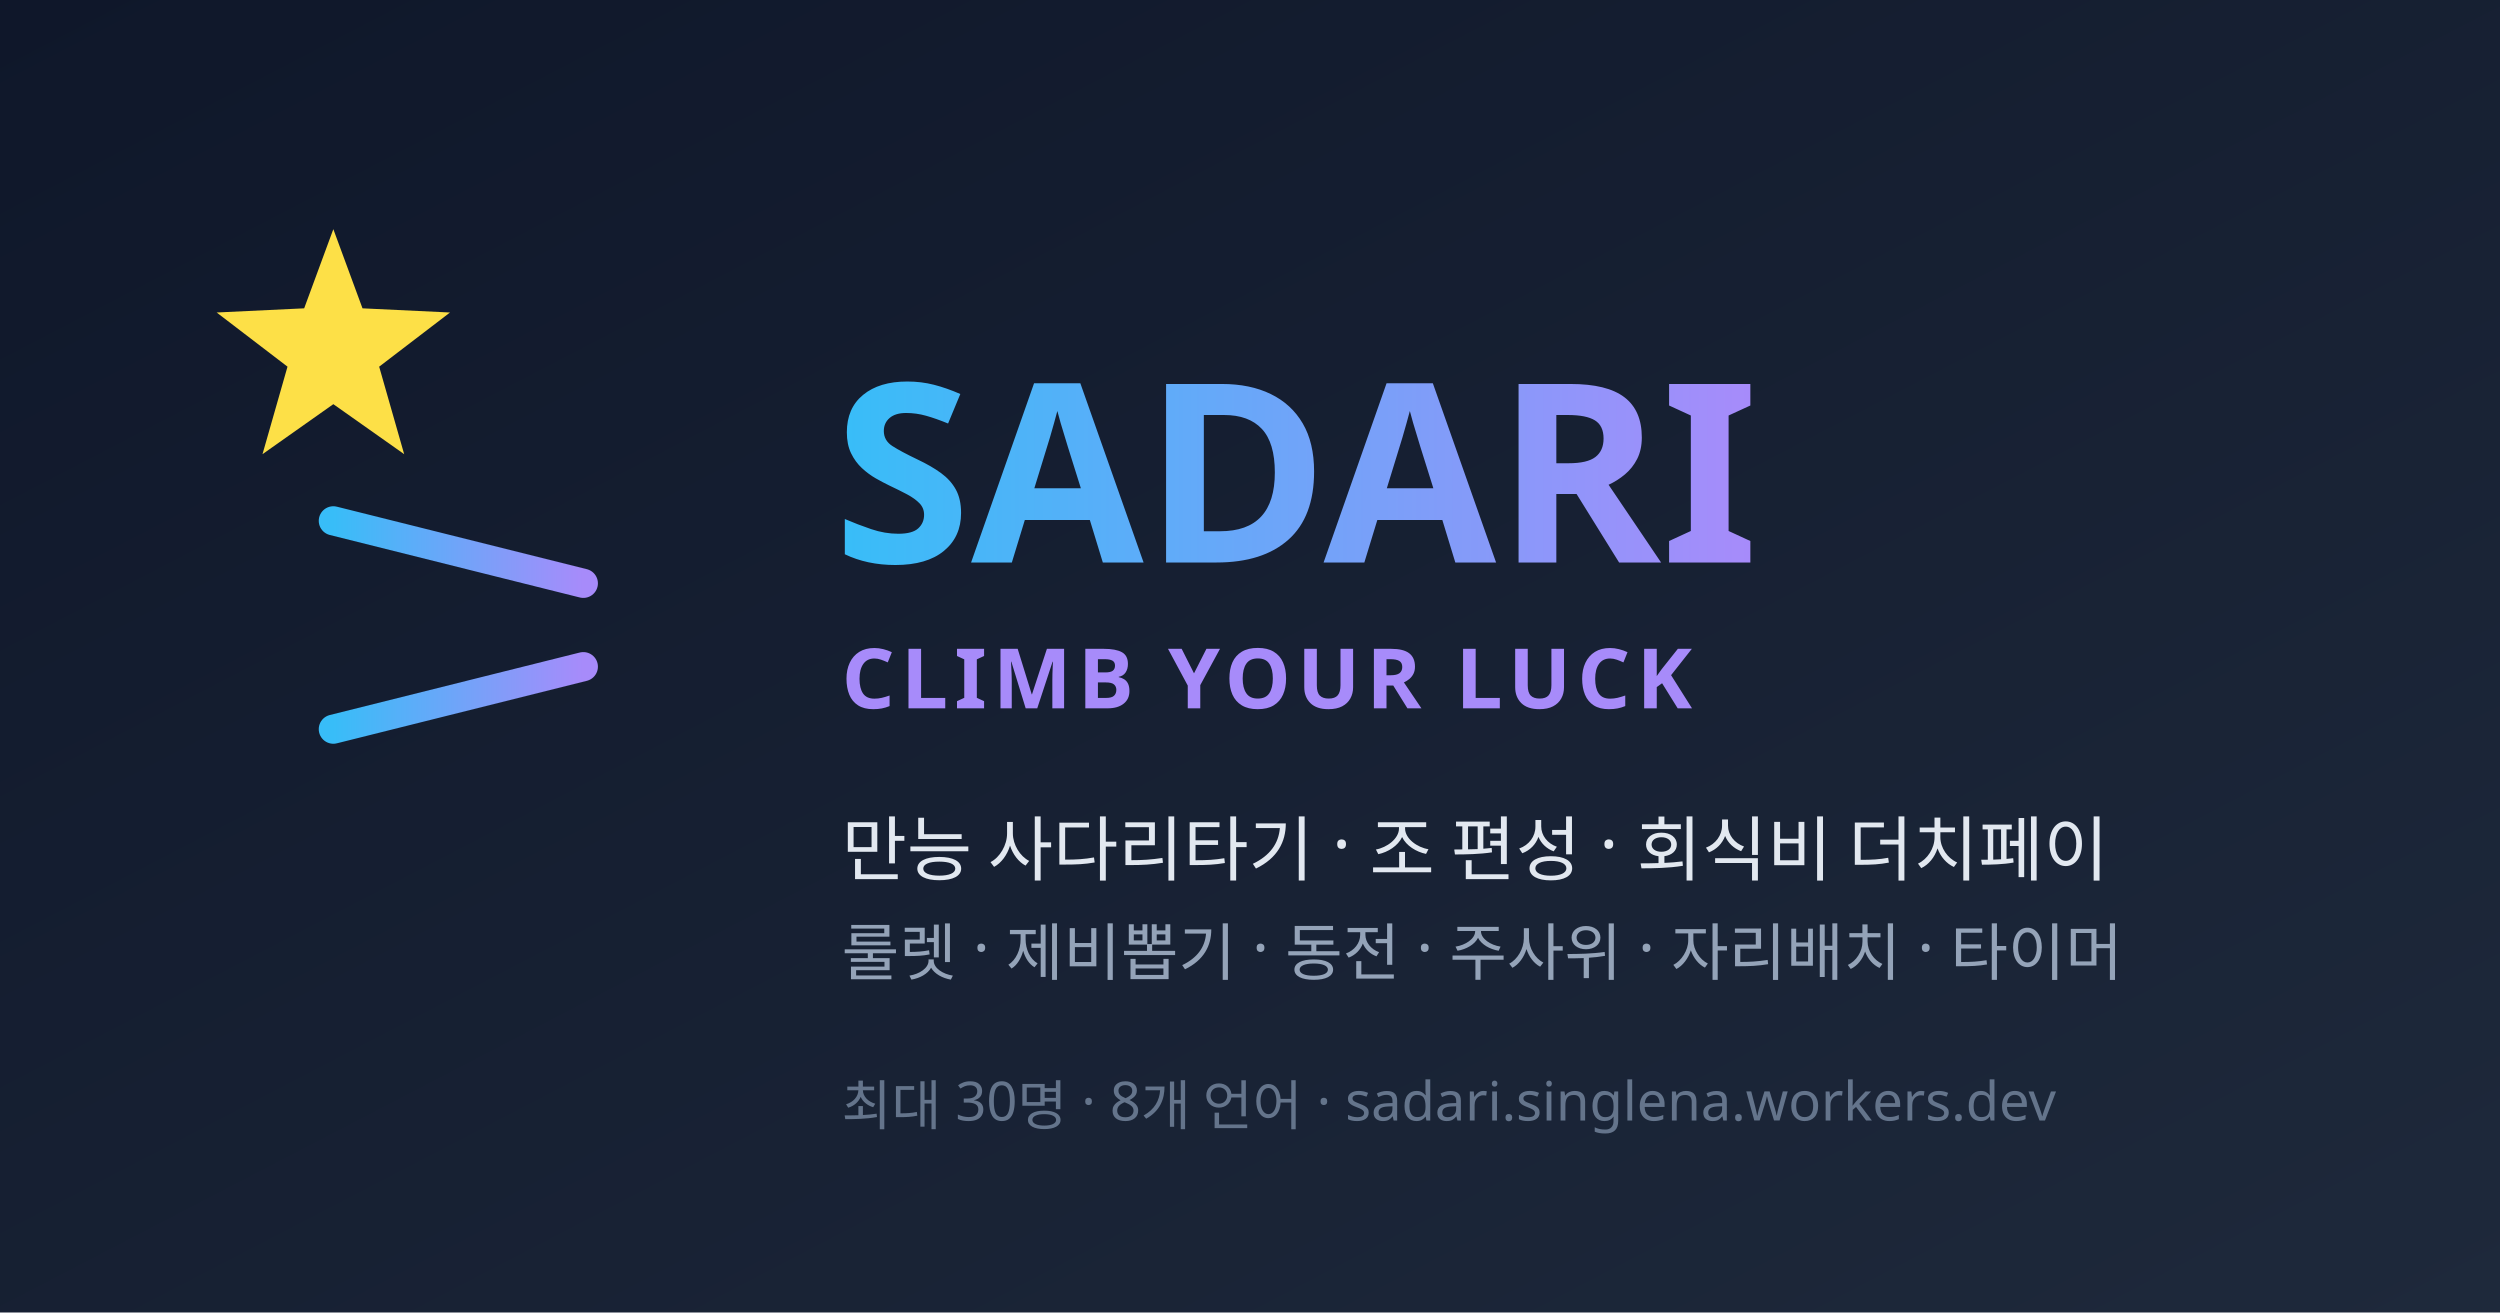
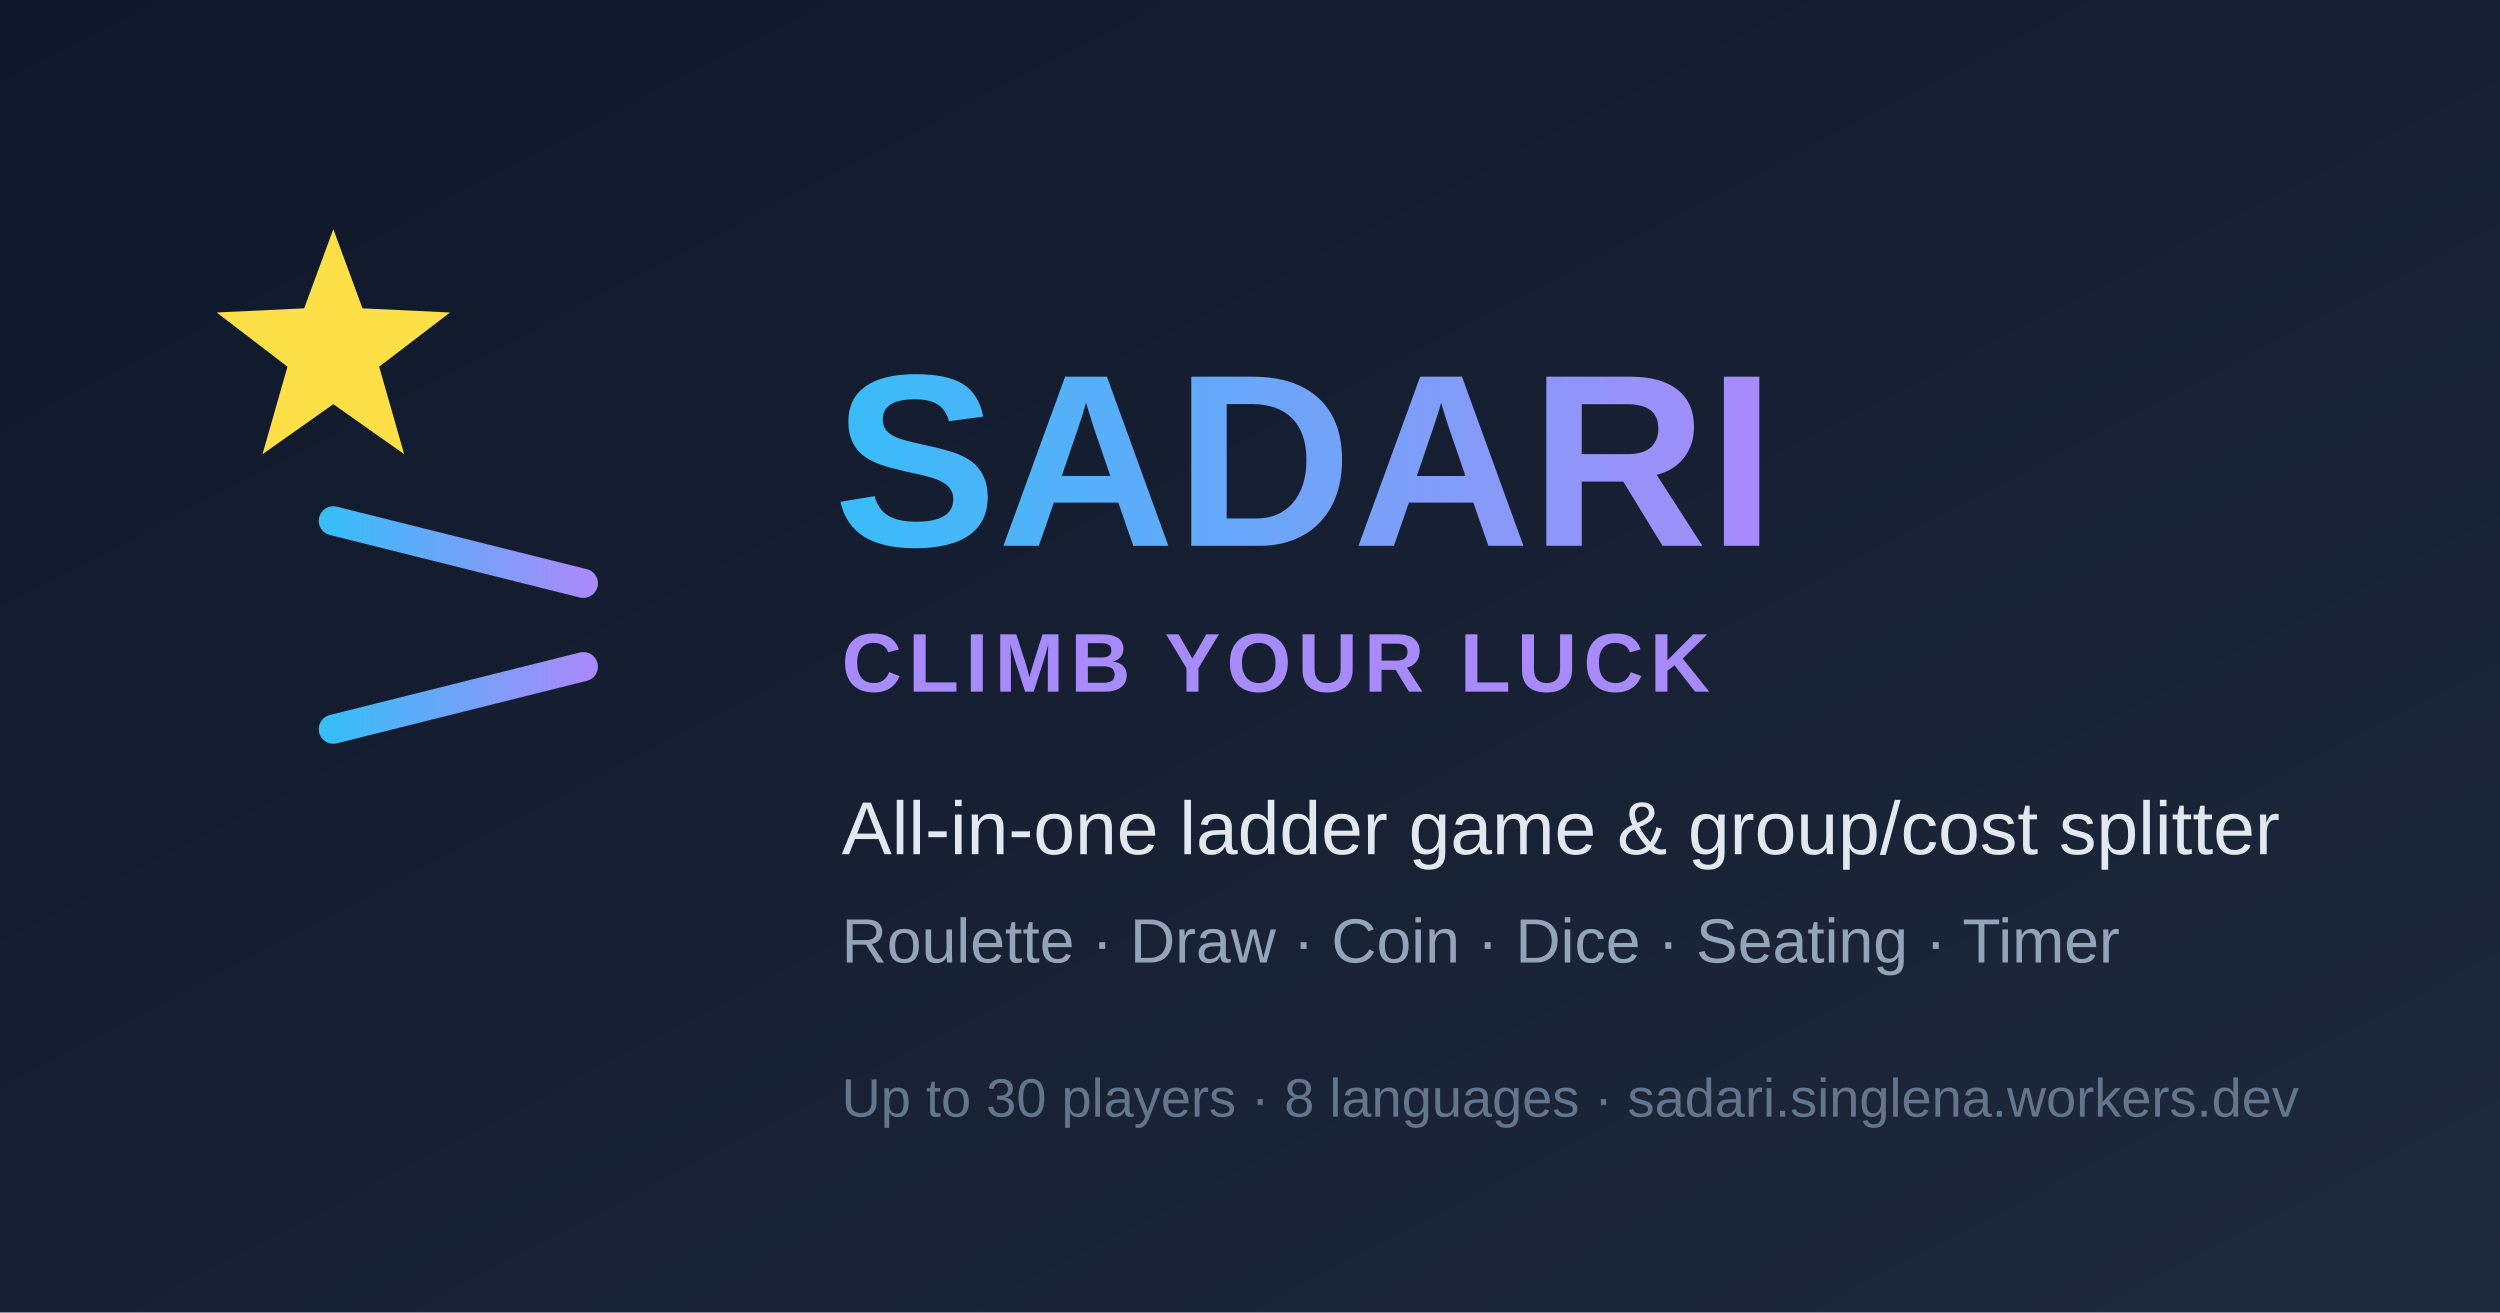
<svg xmlns="http://www.w3.org/2000/svg" width="1200" height="630" viewBox="0 0 1200 630">
  <defs>
    <linearGradient id="bg" x1="0" y1="0" x2="1" y2="1">
      <stop offset="0" stop-color="#0f172a" />
      <stop offset="1" stop-color="#1e293b" />
    </linearGradient>
    <linearGradient id="brand" x1="0" y1="0" x2="1" y2="0">
      <stop offset="0" stop-color="#38bdf8" />
      <stop offset="1" stop-color="#a78bfa" />
    </linearGradient>
  </defs>
  <rect width="1200" height="630" fill="url(#bg)" />
  <g transform="translate(120,150)" stroke="url(#brand)" stroke-width="14" stroke-linecap="round" fill="none">
    <line x1="40" y1="40" x2="40" y2="300" />
    <line x1="160" y1="40" x2="160" y2="300" />
    <line x1="40" y1="100" x2="160" y2="130" />
    <line x1="40" y1="200" x2="160" y2="170" />
    <line x1="40" y1="250" x2="160" y2="250" />
  </g>
  <polygon points="200,70 214,108 256,110 222,136 234,178 200,154 166,178 178,136 144,110 186,108" fill="#fde047" transform="translate(-40,40)" />
-   <text x="400" y="270" font-family="Segoe UI, sans-serif" font-size="120" font-weight="800" fill="url(#brand)">SADARI</text>
-   <text x="404" y="340" font-family="Segoe UI, sans-serif" font-size="40" font-weight="700" fill="#a78bfa" letter-spacing="3">CLIMB YOUR LUCK</text>
-   <text x="404" y="420" font-family="Segoe UI, sans-serif" font-size="34" fill="#e2e8f0">만능 사다리타기 · 조 편성 · 회식비 더치페이</text>
-   <text x="404" y="468" font-family="Segoe UI, sans-serif" font-size="30" fill="#94a3b8">룰렛 · 제비뽑기 · 동전 · 주사위 · 자리배치 · 타이머</text>
-   <text x="404" y="540" font-family="Segoe UI, sans-serif" font-size="26" fill="#64748b">최대 30명 · 8개 언어 · sadari.singlena.workers.dev</text>
+   <text x="400" y="262" font-family="Arial, Segoe UI, sans-serif" font-size="118" font-weight="800" fill="url(#brand)">SADARI</text>
+   <text x="404" y="332" font-family="Arial, Segoe UI, sans-serif" font-size="40" font-weight="700" fill="#a78bfa" letter-spacing="3">CLIMB YOUR LUCK</text>
+   <text x="404" y="410" font-family="Arial, Segoe UI, sans-serif" font-size="36" fill="#e2e8f0">All-in-one ladder game &amp; group/cost splitter</text>
+   <text x="404" y="462" font-family="Arial, Segoe UI, sans-serif" font-size="30" fill="#94a3b8">Roulette · Draw · Coin · Dice · Seating · Timer</text>
+   <text x="404" y="536" font-family="Arial, Segoe UI, sans-serif" font-size="26" fill="#64748b">Up to 30 players · 8 languages · sadari.singlena.workers.dev</text>
</svg>
